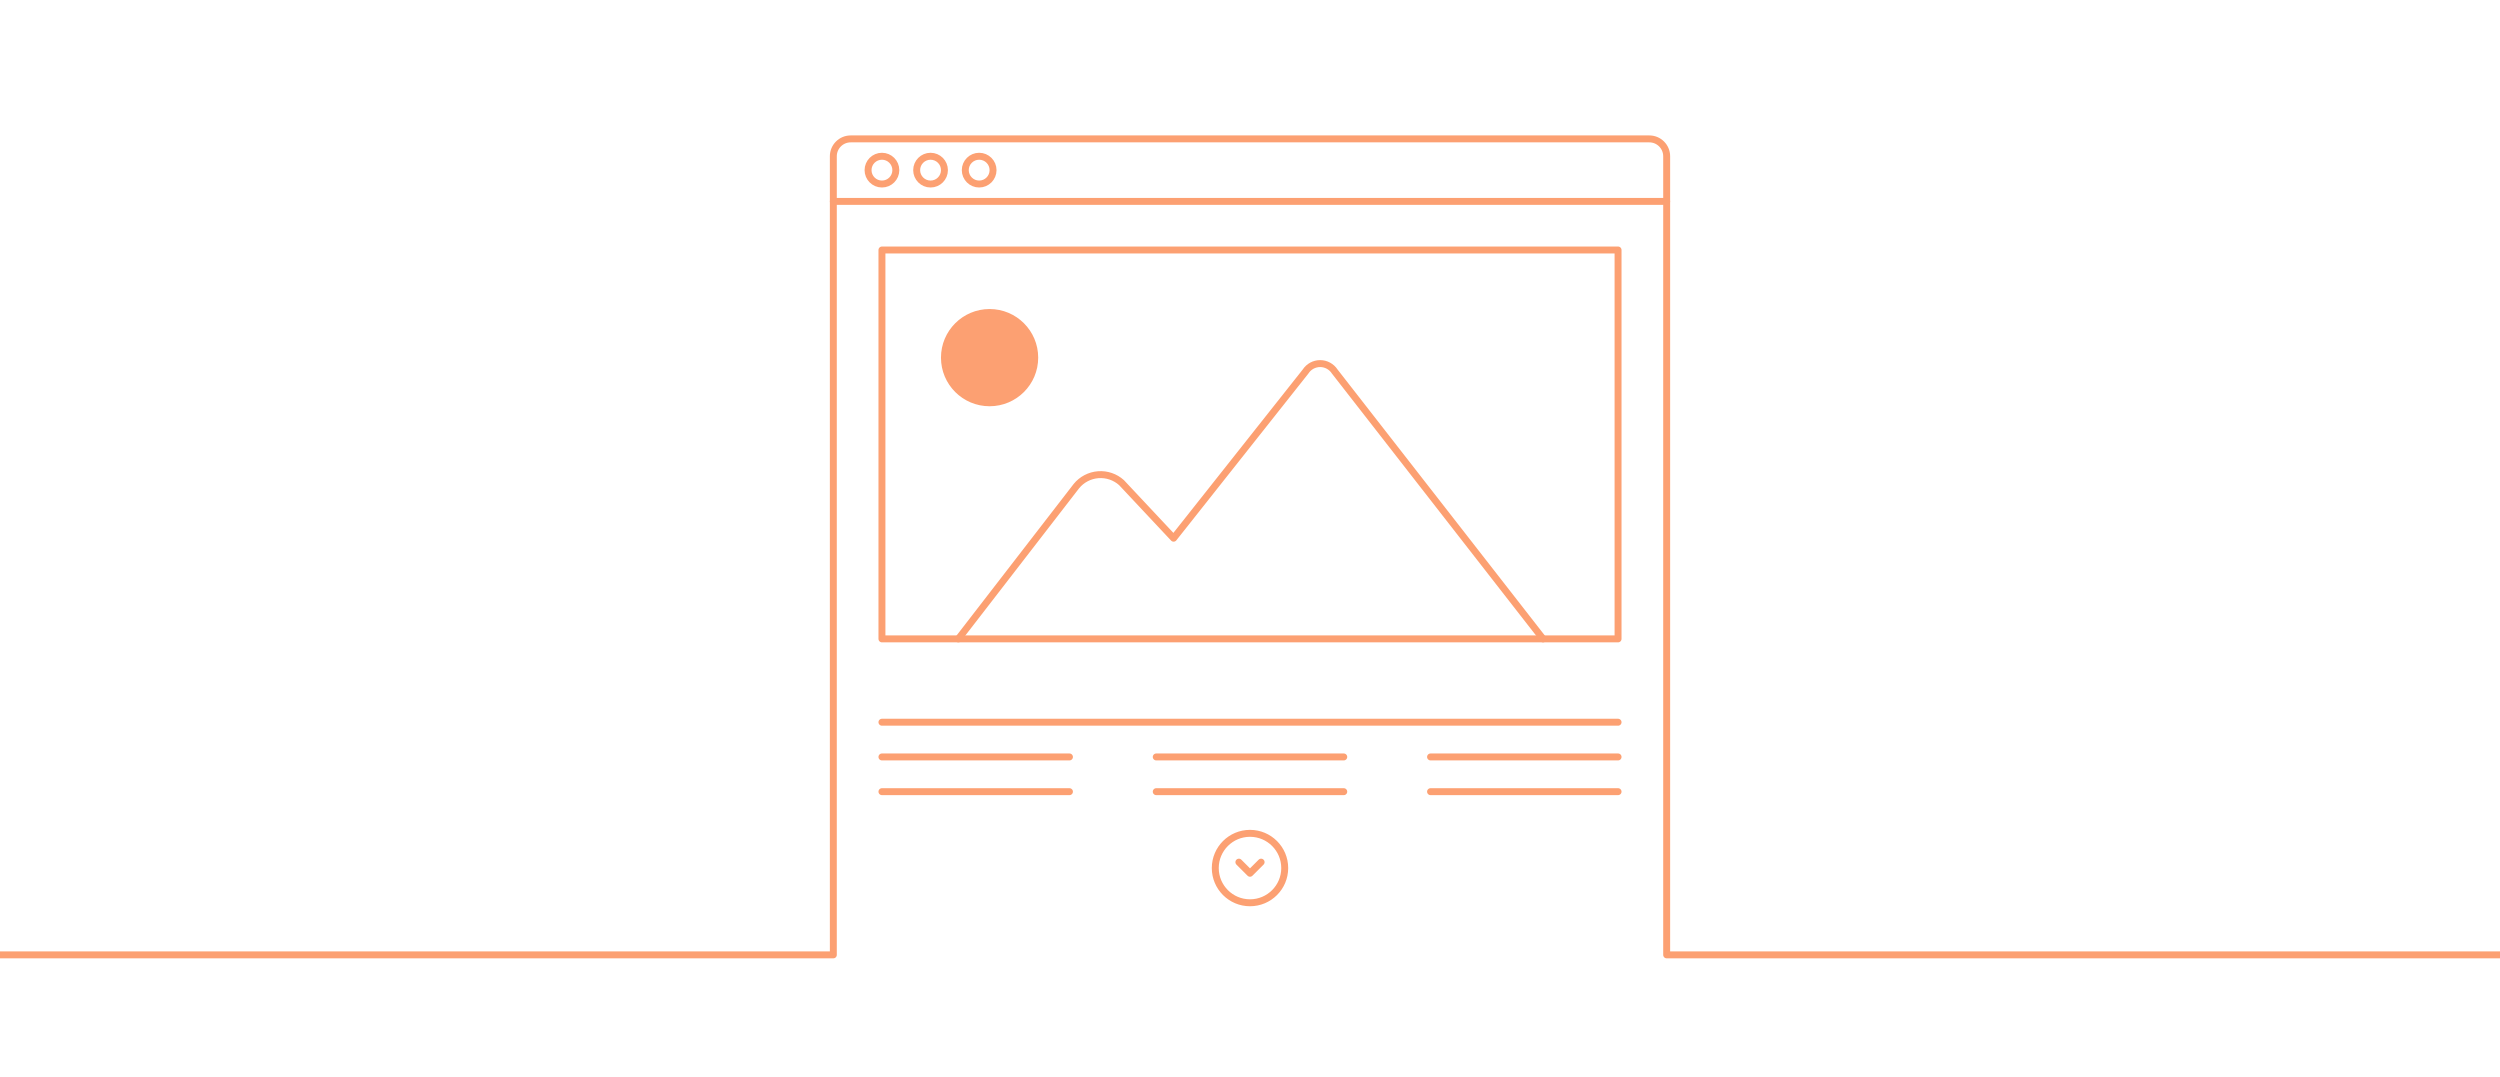
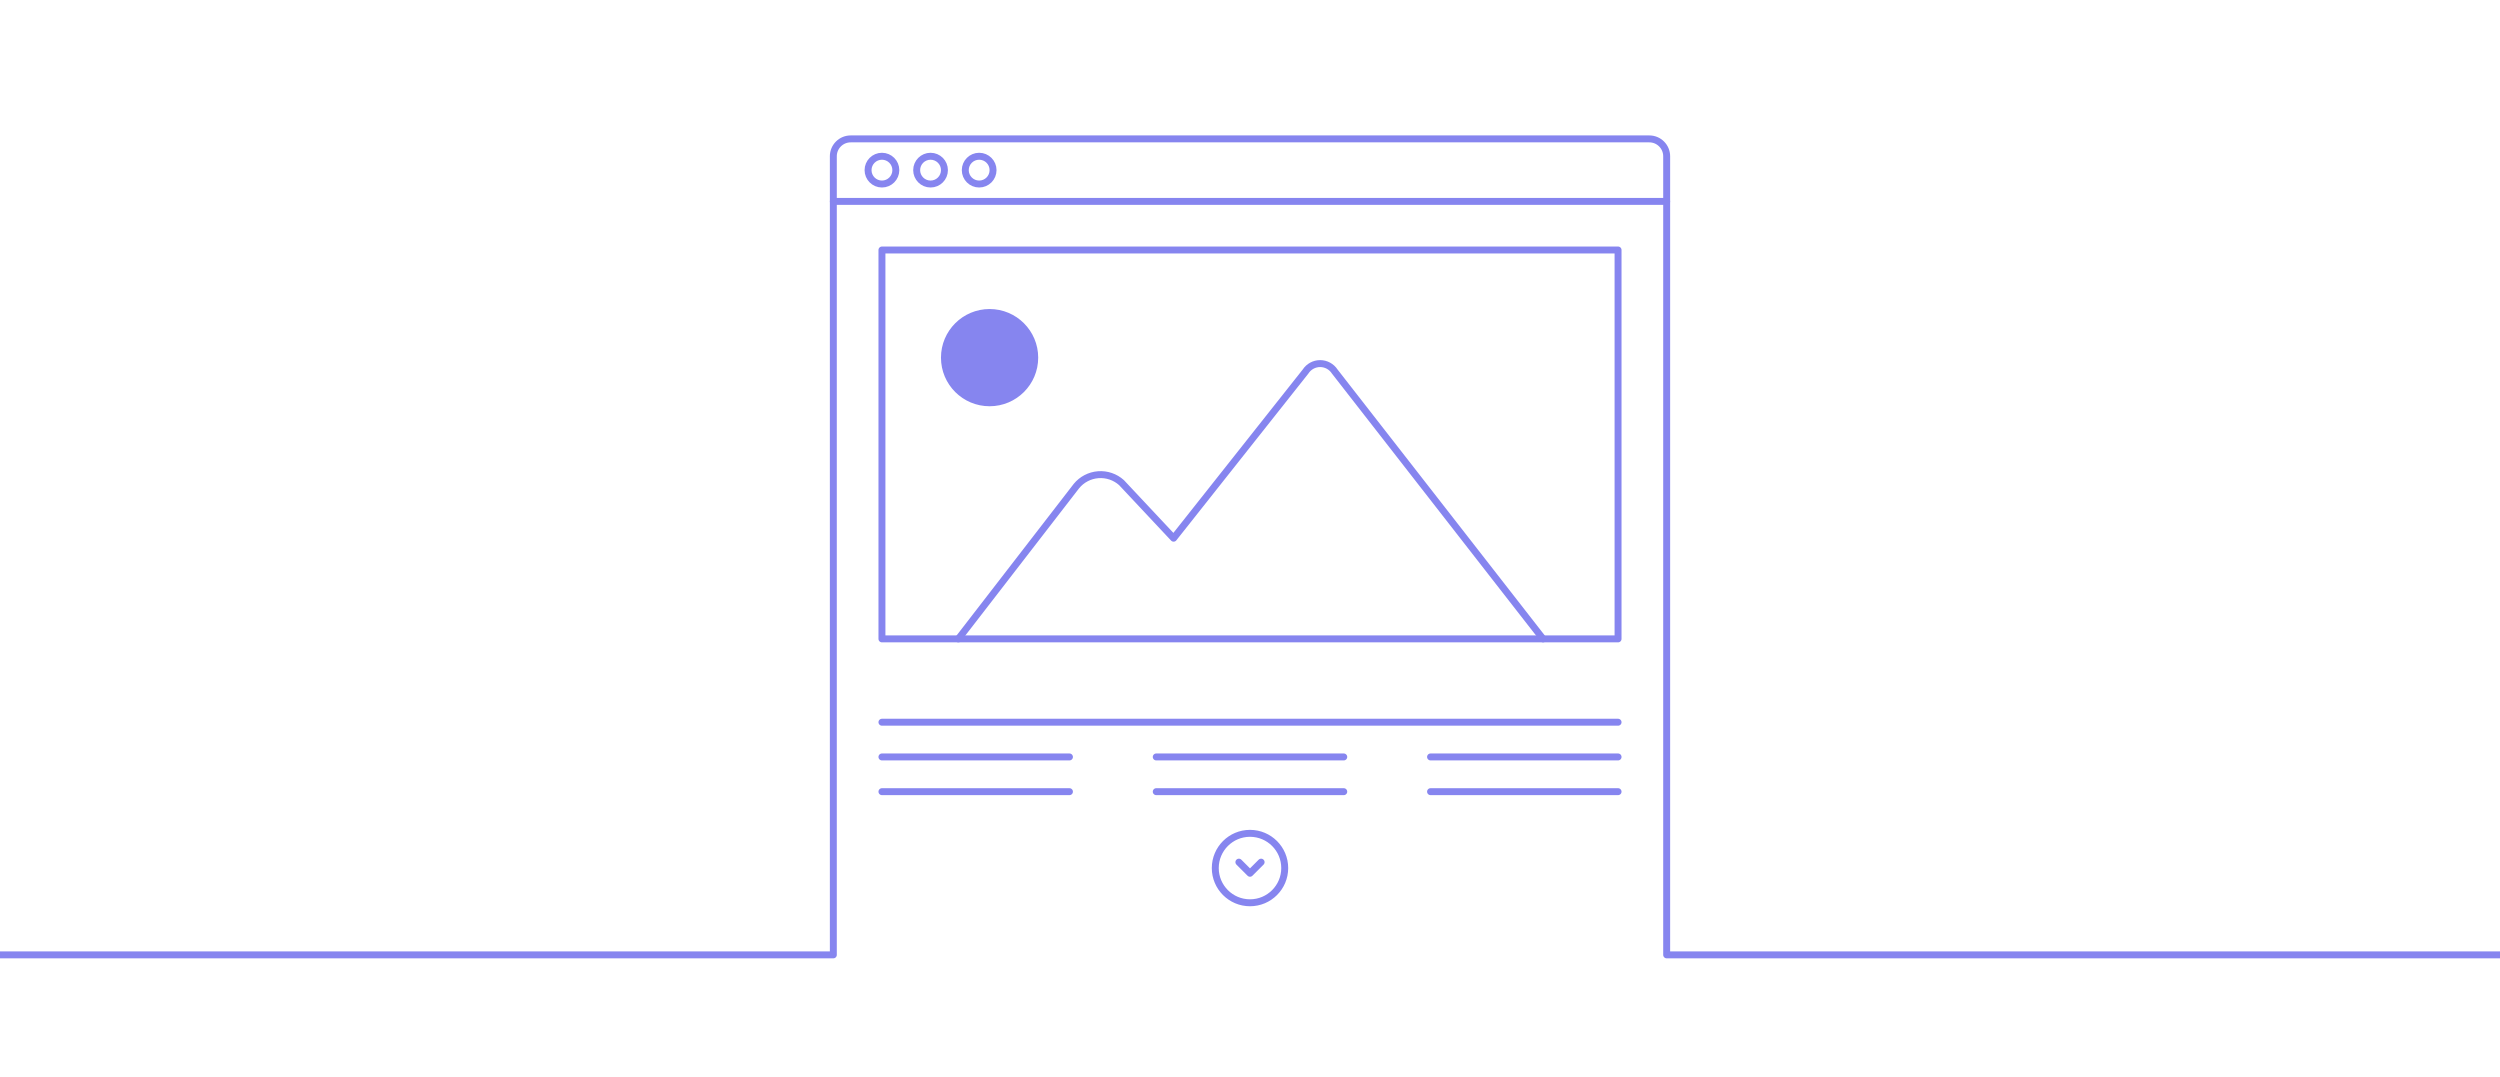
<svg xmlns="http://www.w3.org/2000/svg" version="1.1" id="svg-animation-example" class="under-construction" x="0" y="0" width="720" height="310" viewBox="0 0 720 310" xml:space="preserve" aria-hidden="true">
  <defs>
    <clipPath id="mask-page">
      <path class="stroke-alt stroke-width linecap" d="m240,275 l240,0 0,-217 -240,0z" />
    </clipPath>
  </defs>
  <g clip-path="url(#mask-page)">
    <g class="move-page">
      <path class="stroke stroke-width linecap" d="m0,275 m254,-203 l212,0 0,112 -212,0z" fill="none" />
      <path class="stroke-alt stroke-width linecap" d="m0,275 m272,-172 a13 13 180 0 1 26,0 a13 13 180 0 1 -26,0" fill="none" />
      <path class="stroke stroke-width linecap" d="m0,275 m254,-203 m22,112 l34,-44 a9 9 180 0 1 13,-1 l15,16 38,-48 a5 5 180 0 1 8.4,0 l60,77" fill="none" />
      <path class="stroke stroke-width linecap" d="m0,275 m254,-67 l212,0 m-212,10 l54,0 m25,0 l54,0 m25,0 l54,0 m-212,10 l54,0 m25,0 l54,0 m25,0 l54,0" fill="none" />
      <path class="stroke stroke-width linecap" d="m350,250 a10 10 180 0 1 20,0 a10 10 180 0 1 -20,0 m6.8,-1.7 l3.2,3.2 3.2,-3.2" fill="none" />
      <path class="stroke stroke-width linecap" d="m318,290 l0,430" fill="none" />
      <path class="stroke stroke-width linecap" d="m333,306 l54,0 m-54,10 l54,0 m-54,10 l133,0 m-133,10 l133,0" fill="none" />
      <path class="stroke stroke-width linecap" d="m333,356 l133,0 0,78 -133,0 0,-78 m0,90 l54,0 m-54,10 l54,0 m-54,20 133,0 0,78 -133,0 0,-78 m0,90 l54,0 m-54,10 l54,0 m-54,20 133,0 0,78 -133,0 0,-78 m0,90 l54,0 m-54,10 l54,0 m-54,20" fill="none" />
      <path class="stroke stroke-width linecap" d="m0,680 m0,275 m254,-203 l212,0 0,112 -212,0z" fill="none" />
      <path class="stroke-alt stroke-width linecap" d="m0,680 m0,275 m272,-172 a13 13 180 0 1 26,0 a13 13 180 0 1 -26,0" fill="none" />
      <path class="stroke stroke-width linecap" d="m0,680 m0,275 m254,-203 m22,112 l34,-44 a9 9 180 0 1 13,-1 l15,16 38,-48 a5 5 180 0 1 8.4,0 l60,77" fill="none" />
      <path class="stroke stroke-width linecap" d="m0,680 m0,275 m254,-67 l212,0 m-212,10 l54,0 m25,0 l54,0 m25,0 l54,0 m-212,10 l54,0 m25,0 l54,0 m25,0 l54,0" fill="none" />
      <path class="stroke stroke-width linecap" d="m0,680 m350,250 a10 10 180 0 1 20,0 a10 10 180 0 1 -20,0 m6.8,-1.7 l3.2,3.2 3.2,-3.2" fill="none" />
    </g>
    <g class="move-menu">
      <g>
        <path class="stroke stroke-width linecap" d="m254,306 l54,0 m-54,10 l54,0 m-54,10 l54,0 m-54,10 l54,0" fill="none" />
      </g>
    </g>
  </g>
  <g class="fade-button" opacity="0">
    <path class="stroke-background stroke-overlay linecap" d="m350,250 a10 10 180 0 1 20,0 a10 10 180 0 1 -20,0 m6.8,-1.7 l3.2,3.2 3.2,-3.2" fill="none" />
    <path class="stroke-alt stroke-width linecap" d="m350,250 a10 10 180 0 1 20,0 a10 10 180 0 1 -20,0 m6.8,-1.7 l3.2,3.2 3.2,-3.2" fill="none" />
  </g>
  <path class="stroke stroke-width linecap" d="m0,275 l240,0 0,-230 a5 5 90 0 1 5,-5 l230,0 a5 5 90 0 1 5,5 l0,230 240,0" fill="none" />
  <path class="stroke stroke-width linecap" d="m0,275 m240,-217 l240,0" fill="none" />
  <path class="stroke stroke-width linecap" d="m0,275 m240,-226 m10,0 a4 4 180 0 1 8,0 a4 4 180 0 1 -8,0 m14,0 a4 4 180 0 1 8,0 a4 4 180 0 1 -8,0 m14,0 a4 4 180 0 1 8,0 a4 4 180 0 1 -8,0" fill="none" />
  <defs>
    <style>
            .under-construction {
                width: 100%;
            }

            .under-construction .stroke-background {
-                 stroke: #fca072;
+                 stroke: #8685ef;
            }

            .under-construction .stroke {
-                 stroke: #fca072;
+                 stroke: #8685ef;
            }

            .under-construction .stroke-alt {
-                 stroke: #fca072;
-                 fill: #fca072;
+                 stroke: #8685ef;
+                 fill: #8685ef;
            }

            .under-construction .stroke-width {
                stroke-width: 2;
            }

            .under-construction .stroke-overlay {
                stroke-width: 3;
            }

            .under-construction .linecap {
                stroke-linecap: round;
                stroke-linejoin: round;
            }

            .under-construction .fade-button,
            .under-construction .move-page,
            .under-construction .move-menu {
                animation-duration: 5500ms;
                animation-timing-function: ease;
                animation-delay: 100ms;
                animation-iteration-count: infinite;
            }

            .under-construction .fade-button {
                animation-name: fade-button;
            }

            .under-construction .move-page {
                animation-name: move-page;
            }

            .under-construction .move-menu {
                animation-name: move-menu;
            }

            @keyframes fade-button {

                0%,
                12%,
                100% {
                    opacity: 0;
                }

                9%,
                11% {
                    opacity: 1;
                }
            }

            @keyframes move-page {

                0%,
                14%,
                100% {
                    transform: translateY(0px);
                    animation-timing-function: ease-in;
                }

                28% {
                    transform: translateY(-220px);
                    animation-timing-function: linear;
                }

                80%,
                100% {
                    transform: translateY(-680px);
                    animation-timing-function: linear;
                }
            }

            @keyframes move-menu {

                0%,
                14%,
                100% {
                    transform: translateY(0px);
                    animation-timing-function: ease-in;
                }

                28%,
                68.696% {
                    transform: translateY(-220px);
                    animation-timing-function: linear;
                }

                80% {
                    transform: translateY(-320px);
                    animation-timing-function: linear;
                }

                100% {
                    transform: translateY(-680px);
                    animation-timing-function: linear;
                }
            }
        </style>
  </defs>
</svg>
